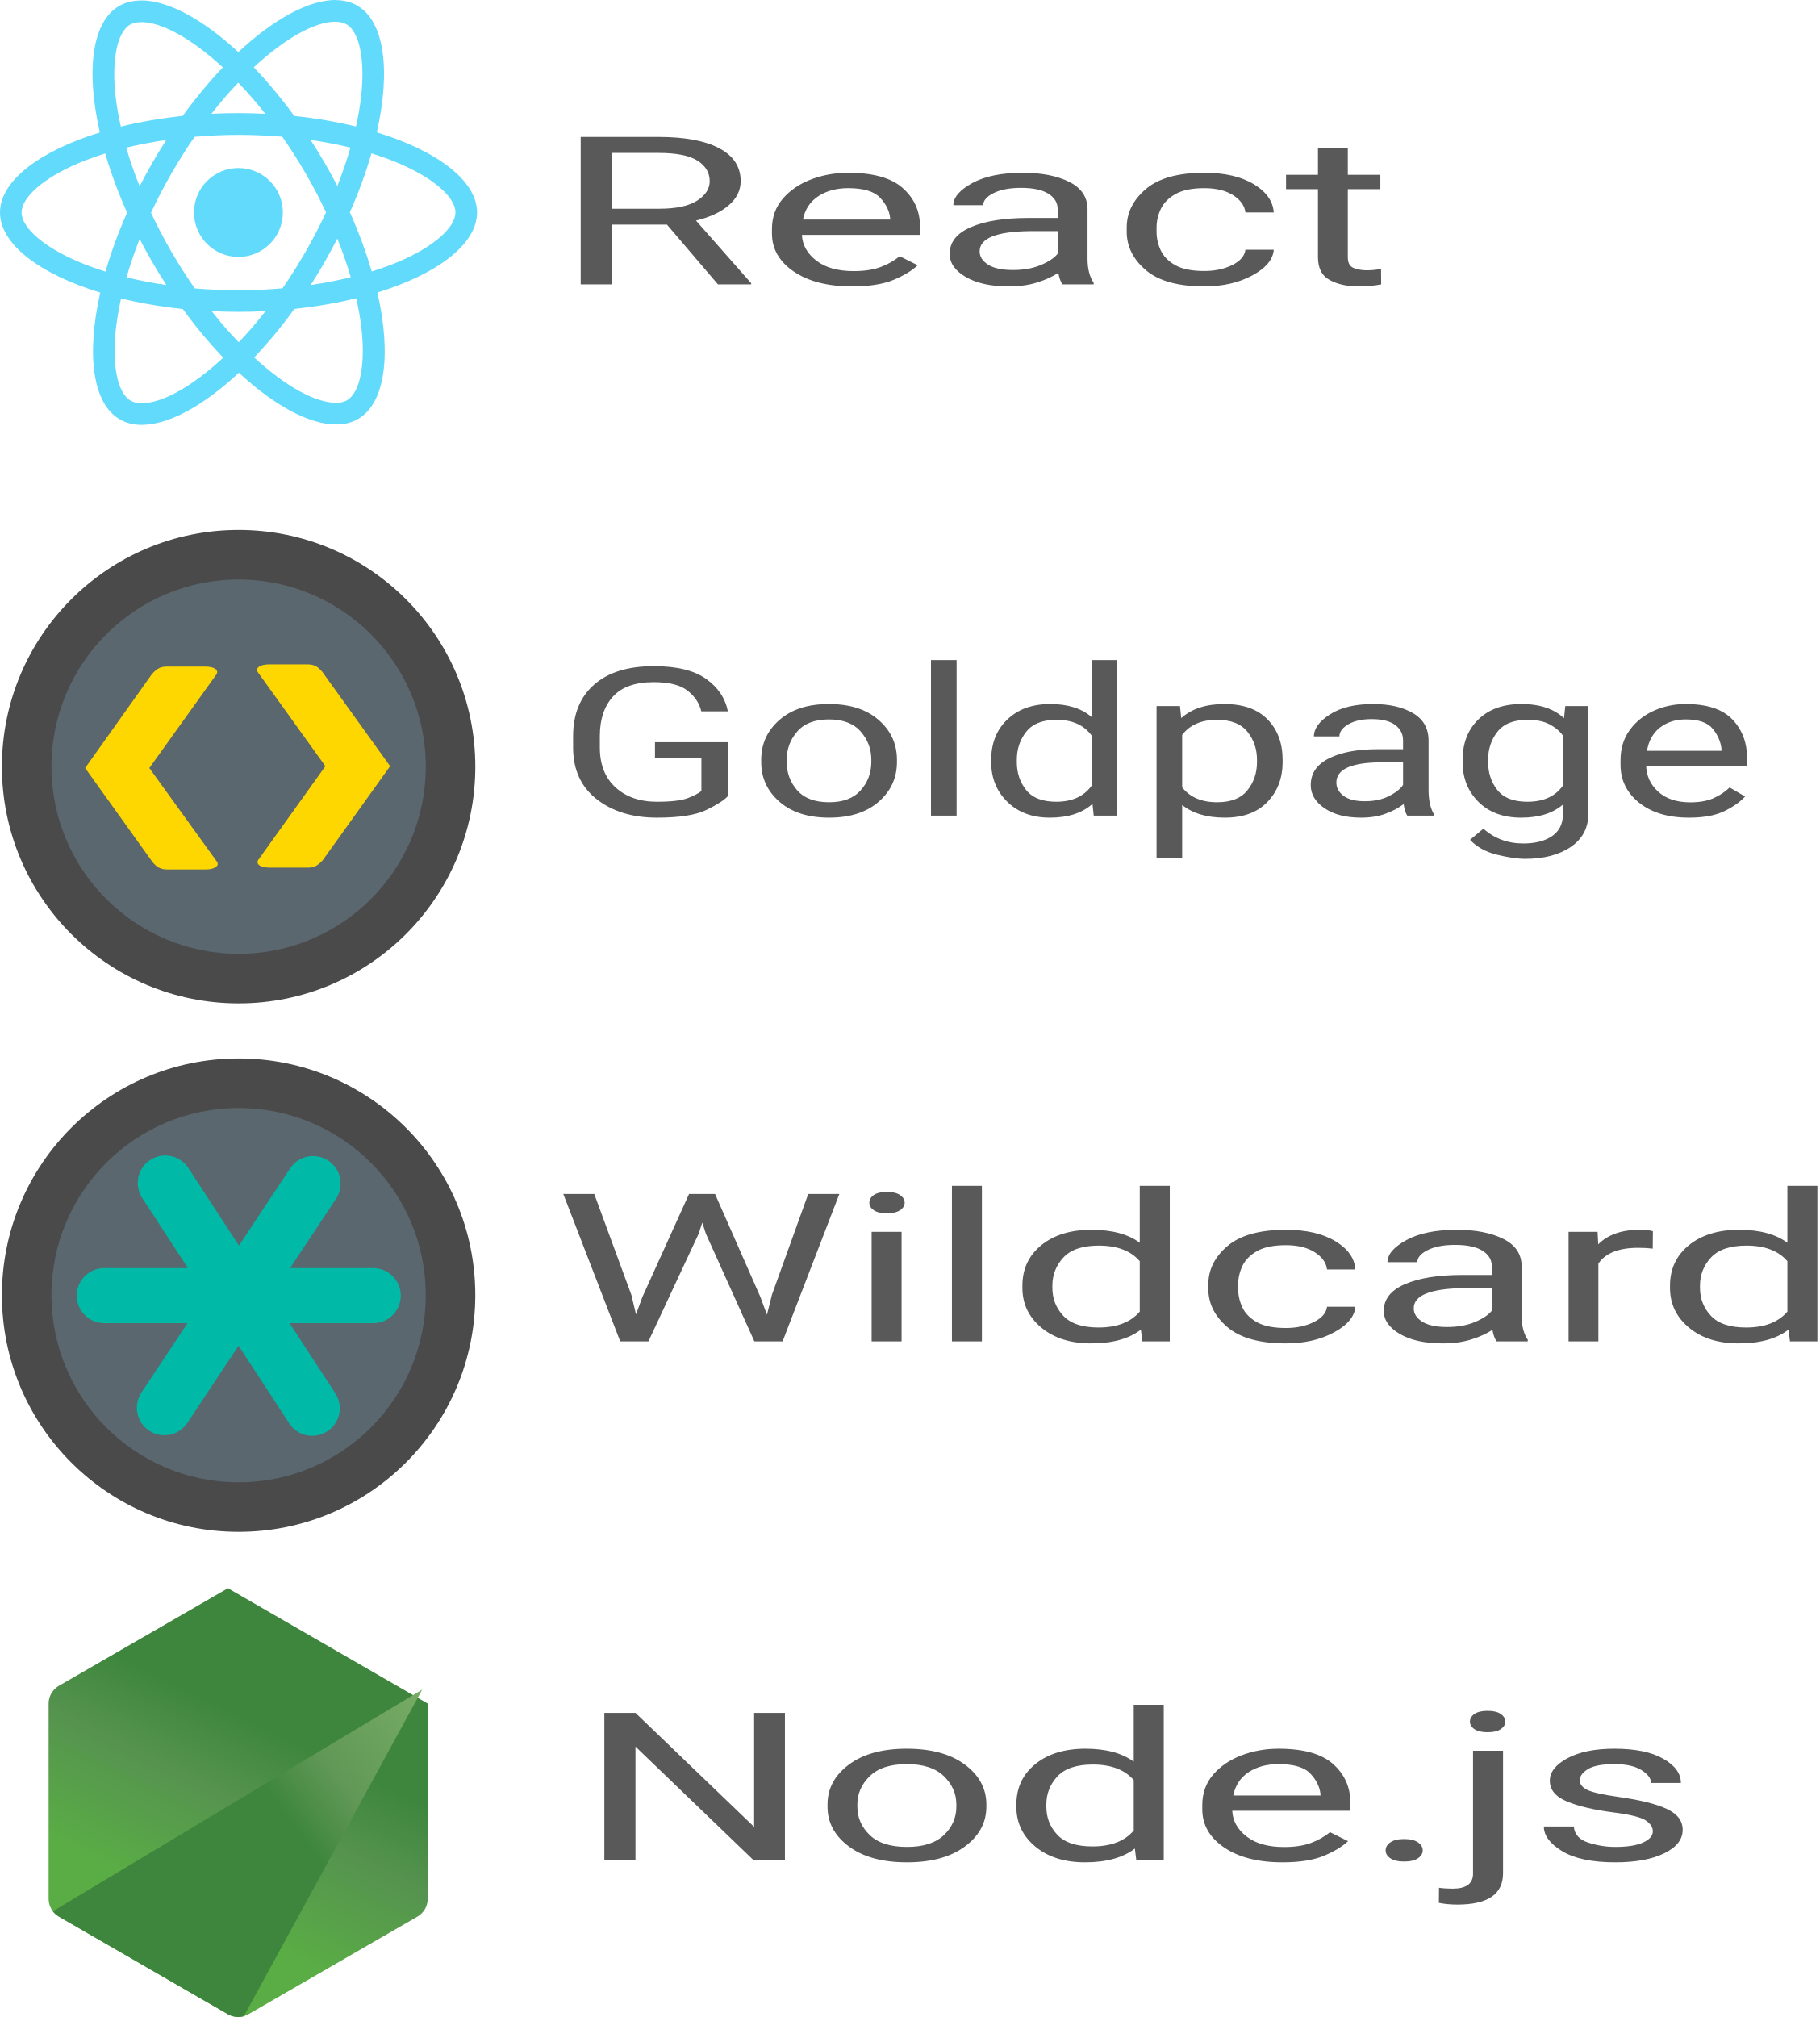
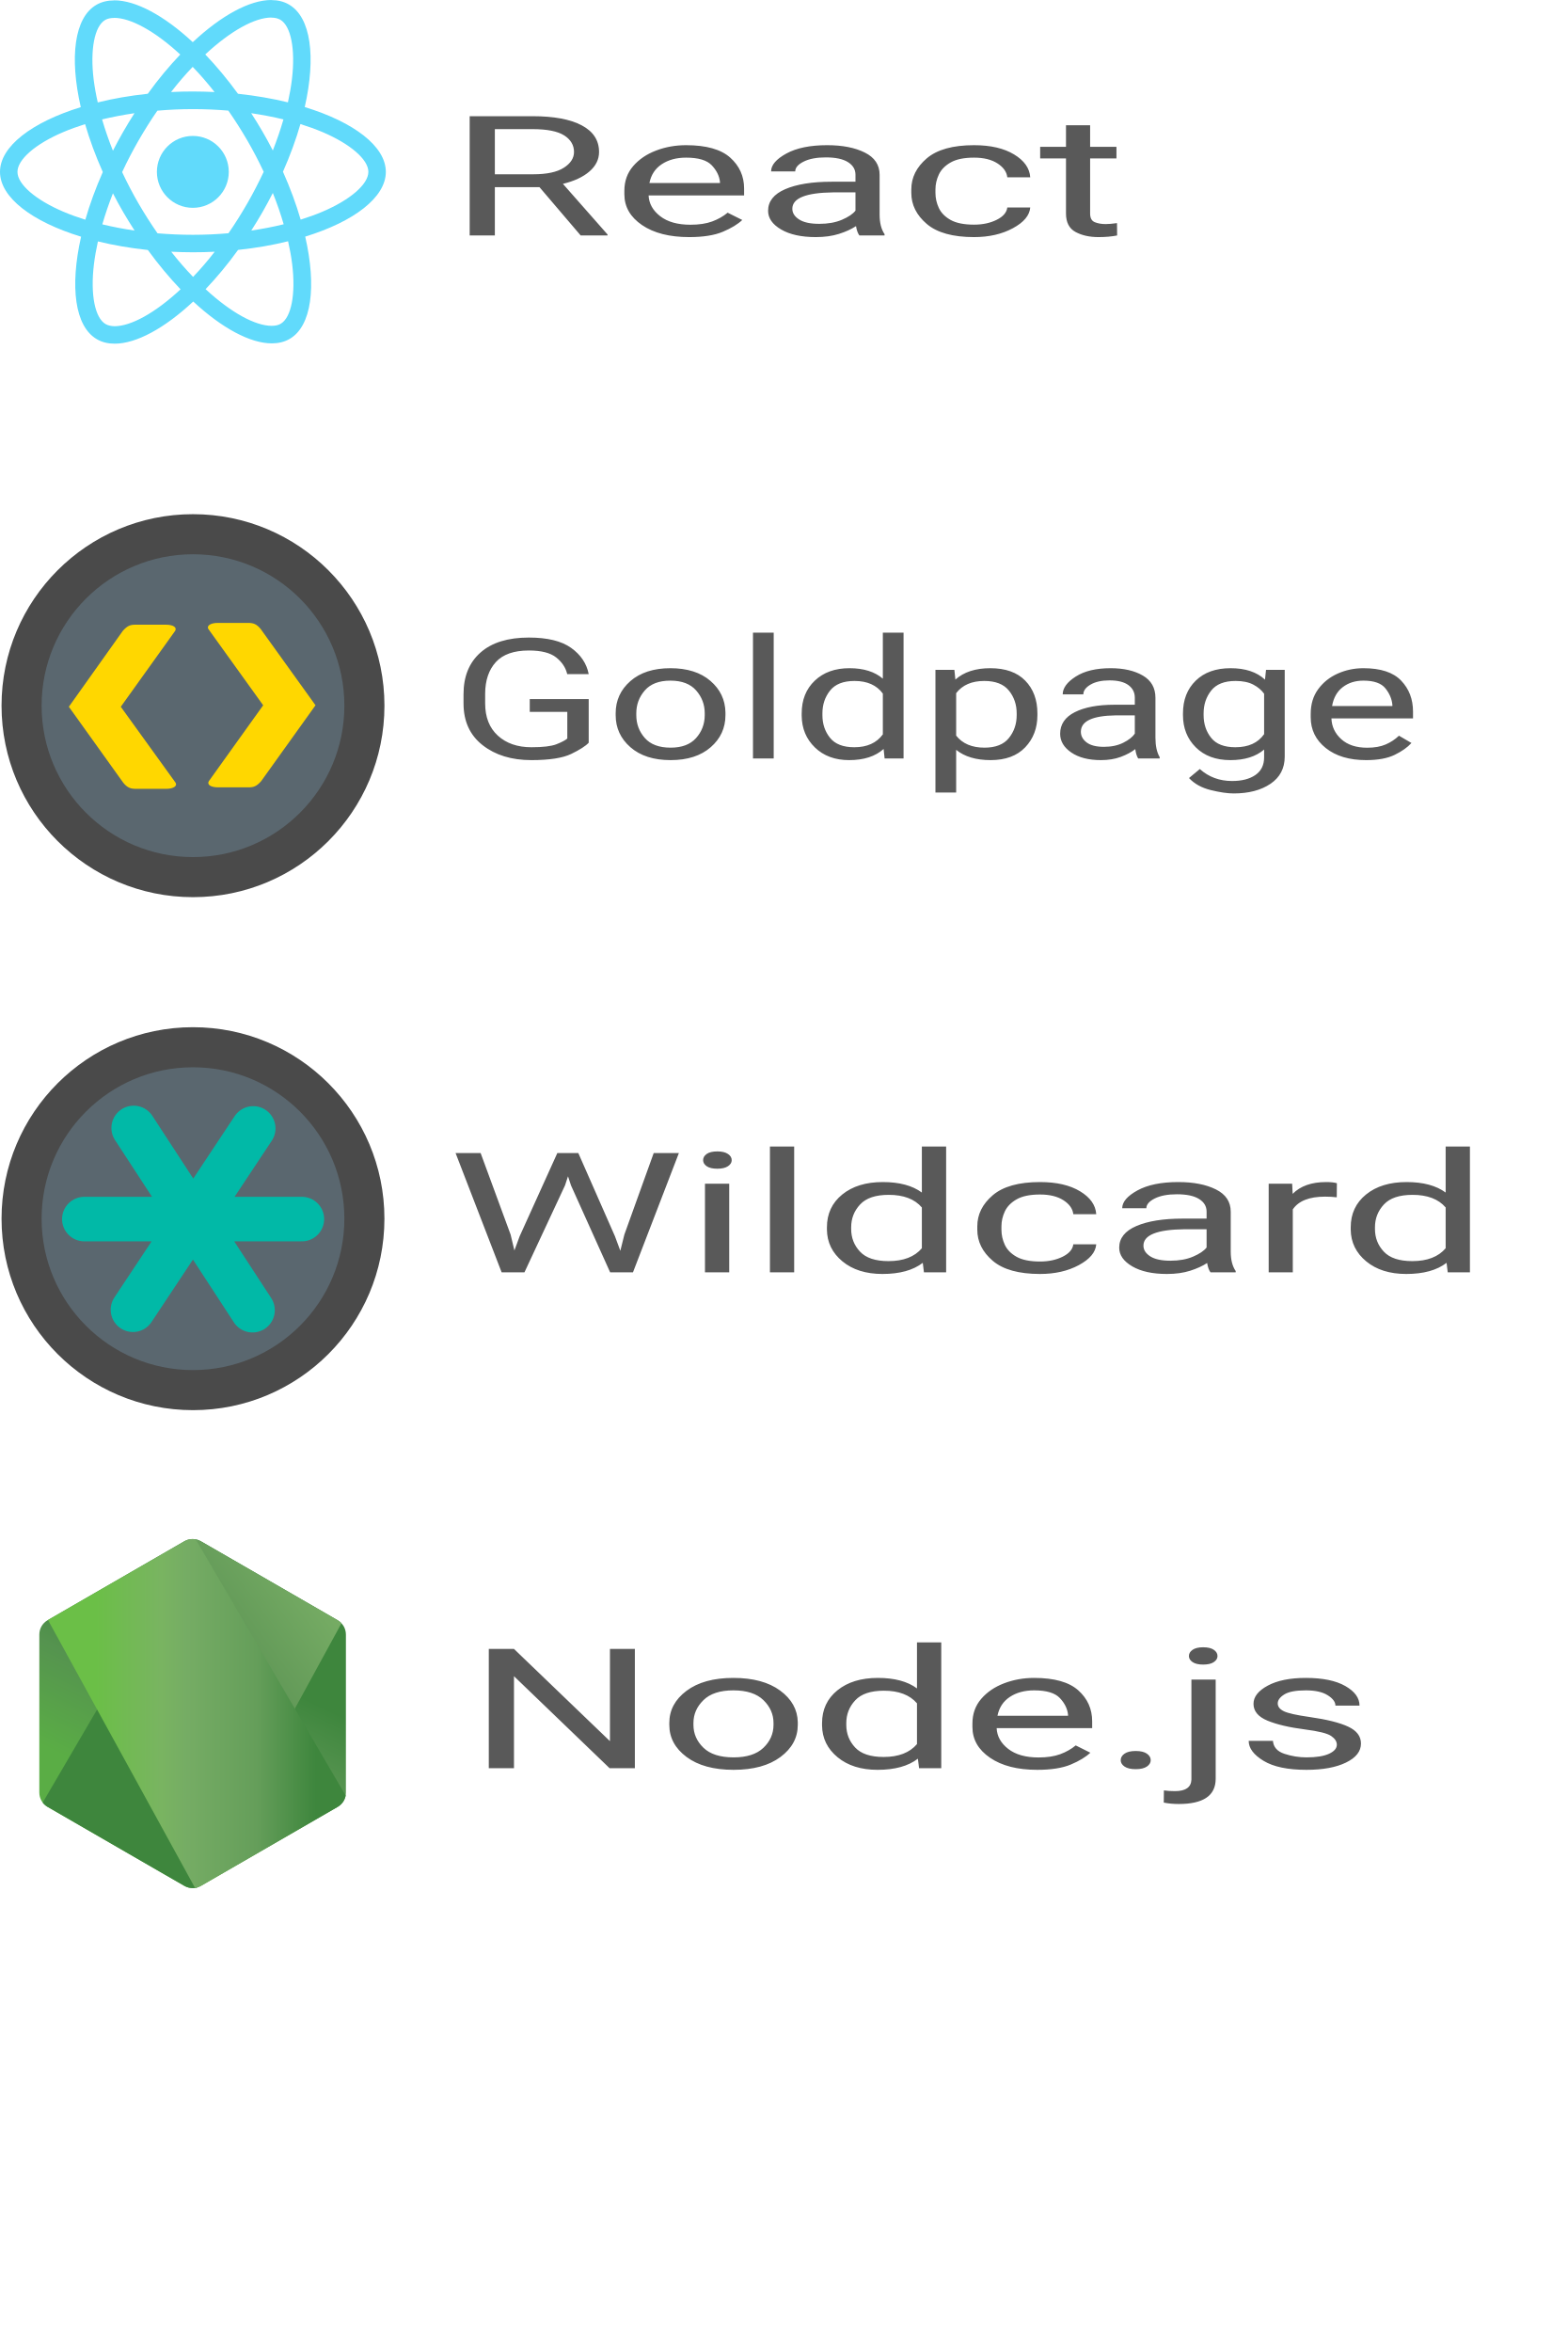
- <svg xmlns="http://www.w3.org/2000/svg" xmlns:xlink="http://www.w3.org/1999/xlink" height="954.11" width="860.84" version="1.1" viewBox="0 0 860.838 954.115">
+ <svg xmlns="http://www.w3.org/2000/svg" xmlns:xlink="http://www.w3.org/1999/xlink" height="1375.4" width="916.93" version="1.1" viewBox="0 0 916.929 1375.394">
  <defs>
-     <symbol id="a">
+     <symbol id="wildcard">
      <g transform="matrix(1.302 0 0 1.302 -.38527 .6823)">
        <circle cx="86.99" style="fill:#4a4a4a" r="86" cy="86" />
        <circle cx="86.99" style="fill:#5a676f" r="68" cy="86" />
        <path style="stroke-linejoin:round;stroke:#01b9a7;stroke-width:20;stroke-linecap:round" d="m38.173 86.179h97.732m-21.85-40.72-54.029 81.441m.321-81.649 53.394 81.857" />
      </g>
-       <text y="169.761" x="207.477" style="font-size:123.81px;font-family:'Segoe UI', Roboto, Oxygen, Ubuntu, Cantarell, 'Fira Sans', 'Droid Sans', 'Helvetica Neue', sans-serif;fill:#595959" transform="scale(1.2619 .79243)">Wildcard</text>
+       <text y="181.761" x="207.477" style="font-size:123.81px;font-family:'Segoe UI', Roboto, Oxygen, Ubuntu, Cantarell, 'Fira Sans', 'Droid Sans', 'Helvetica Neue', sans-serif;fill:#595959" transform="scale(1.2619 .79243)">Wildcard</text>
    </symbol>
-     <symbol id="d">
-       <circle cy="112.66" cx="112.88" r="111.98" style="fill:#4a4a4a" />
-       <circle cy="112.66" cx="112.88" r="88.539" style="fill:#5a676f" />
-       <text font-size="114.45px" style="font-size:114.45px;font-family:'Segoe UI', Roboto, Oxygen, Ubuntu, Cantarell, 'Fira Sans', 'Droid Sans', 'Helvetica Neue', sans-serif;line-height:125%;fill:#595959" transform="scale(1.1665 .85723)" y="138.439" x="225.606">
-         <tspan y="158.439" x="225.606">Goldpage</tspan>
+     <symbol id="goldpage">
+       <circle cy="112.66" cx="112.88" r="111.98" fill="#4a4a4a" />
+       <circle cy="112.66" cx="112.88" r="88.539" fill="#5a676f" />
+       <text font-size="114.45px" transform="scale(1.1665 .85723)" style="line-height:125%" y="138.439" x="225.606" font-family="'Segoe UI', Roboto, Oxygen, Ubuntu, Cantarell, 'Fira Sans', 'Droid Sans', 'Helvetica Neue', sans-serif" fill="#595959">
+         <tspan y="167.439" x="225.606">Goldpage</tspan>
      </text>
-       <g style="fill:#ffd700;shape-rendering:auto" transform="translate(-3.3421)">
-         <path style="color-rendering:auto;color:#000000;isolation:auto;mix-blend-mode:normal;solid-color:#000000;image-rendering:auto" d="m157.27 112.43-31.799 44.394c-1.187 2.057 1.187 3.6 5.458 3.6h17.798c3.085 0 4.746-.686 7.356-3.6l31.799-44.394-32.036-44.566c-2.373-2.914-4.271-3.6-7.356-3.6h-17.798c-4.271 0-6.645 1.714-5.458 3.6l32.036 44.566z" />
-         <path style="color-rendering:auto;color:#000000;isolation:auto;mix-blend-mode:normal;solid-color:#000000;image-rendering:auto" d="m73.993 113.3 31.799-44.394c1.187-2.057-1.187-3.6-5.458-3.6h-17.798c-3.085 0-4.746.686-7.356 3.6l-31.562 44.394 31.799 44.394c2.373 2.914 4.271 3.6 7.356 3.6h17.798c4.271 0 6.645-1.714 5.458-3.6l-32.038-44.39z" />
+       <g shape-rendering="auto" transform="translate(-3.3421)" fill="#ffd700">
+         <path style="isolation:auto;mix-blend-mode:normal" d="m157.27 112.43-31.799 44.394c-1.187 2.057 1.187 3.6 5.458 3.6h17.798c3.085 0 4.746-.686 7.356-3.6l31.799-44.394-32.036-44.566c-2.373-2.914-4.271-3.6-7.356-3.6h-17.798c-4.271 0-6.645 1.714-5.458 3.6l32.036 44.566z" color="#000000" solid-color="#000000" image-rendering="auto" color-rendering="auto" />
+         <path style="isolation:auto;mix-blend-mode:normal" d="m73.993 113.3 31.799-44.394c1.187-2.057-1.187-3.6-5.458-3.6h-17.798c-3.085 0-4.746.686-7.356 3.6l-31.562 44.394 31.799 44.394c2.373 2.914 4.271 3.6 7.356 3.6h17.798c4.271 0 6.645-1.714 5.458-3.6l-32.037-44.394z" color="#000000" solid-color="#000000" image-rendering="auto" color-rendering="auto" />
      </g>
    </symbol>
-     <symbol id="b">
+     <symbol id="react">
      <g transform="translate(-175.7,-78)">
        <path style="fill:#61dafb" d="m666.3 296.5c0-32.5-40.7-63.3-103.1-82.4 14.4-63.6 8-114.2-20.2-130.4-6.5-3.8-14.1-5.6-22.4-5.6v22.3c4.6 0 8.3.9 11.4 2.6 13.6 7.8 19.5 37.5 14.9 75.7-1.1 9.4-2.9 19.3-5.1 29.4-19.6-4.8-41-8.5-63.5-10.9-13.5-18.5-27.5-35.3-41.6-50 32.6-30.3 63.2-46.9 84-46.9v-22.3c-27.5 0-63.5 19.6-99.9 53.6-36.4-33.8-72.4-53.2-99.9-53.2v22.3c20.7 0 51.4 16.5 84 46.6-14 14.7-28 31.4-41.3 49.9-22.6 2.4-44 6.1-63.6 11-2.3-10-4-19.7-5.2-29-4.7-38.2 1.1-67.9 14.6-75.8 3-1.8 6.9-2.6 11.5-2.6v-22.3c-8.4 0-16 1.8-22.6 5.6-28.1 16.2-34.4 66.7-19.9 130.1-62.2 19.2-102.7 49.9-102.7 82.3 0 32.5 40.7 63.3 103.1 82.4-14.4 63.6-8 114.2 20.2 130.4 6.5 3.8 14.1 5.6 22.5 5.6 27.5 0 63.5-19.6 99.9-53.6 36.4 33.8 72.4 53.2 99.9 53.2 8.4 0 16-1.8 22.6-5.6 28.1-16.2 34.4-66.7 19.9-130.1 62-19.1 102.5-49.9 102.5-82.3zm-130.2-66.7c-3.7 12.9-8.3 26.2-13.5 39.5-4.1-8-8.4-16-13.1-24-4.6-8-9.5-15.8-14.4-23.4 14.2 2.1 27.9 4.7 41 7.9zm-45.8 106.5c-7.8 13.5-15.8 26.3-24.1 38.2-14.9 1.3-30 2-45.2 2-15.1 0-30.2-.7-45-1.9-8.3-11.9-16.4-24.6-24.2-38-7.6-13.1-14.5-26.4-20.8-39.8 6.2-13.4 13.2-26.8 20.7-39.9 7.8-13.5 15.8-26.3 24.1-38.2 14.9-1.3 30-2 45.2-2 15.1 0 30.2.7 45 1.9 8.3 11.9 16.4 24.6 24.2 38 7.6 13.1 14.5 26.4 20.8 39.8-6.3 13.4-13.2 26.8-20.7 39.9zm32.3-13c5.4 13.4 10 26.8 13.8 39.8-13.1 3.2-26.9 5.9-41.2 8 4.9-7.7 9.8-15.6 14.4-23.7 4.6-8 8.9-16.1 13-24.1zm-101.4 106.7c-9.3-9.6-18.6-20.3-27.8-32 9 .4 18.2.7 27.5.7 9.4 0 18.7-.2 27.8-.7-9 11.7-18.3 22.4-27.5 32zm-74.4-58.9c-14.2-2.1-27.9-4.7-41-7.9 3.7-12.9 8.3-26.2 13.5-39.5 4.1 8 8.4 16 13.1 24s9.5 15.8 14.4 23.4zm73.9-208.1c9.3 9.6 18.6 20.3 27.8 32-9-.4-18.2-.7-27.5-.7-9.4 0-18.7.2-27.8.7 9-11.7 18.3-22.4 27.5-32zm-74 58.9c-4.9 7.7-9.8 15.6-14.4 23.7-4.6 8-8.9 16-13 24-5.4-13.4-10-26.8-13.8-39.8 13.1-3.1 26.9-5.8 41.2-7.9zm-90.5 125.2c-35.4-15.1-58.3-34.9-58.3-50.6s22.9-35.6 58.3-50.6c8.6-3.7 18-7 27.7-10.1 5.7 19.6 13.2 40 22.5 60.9-9.2 20.8-16.6 41.1-22.2 60.6-9.9-3.1-19.3-6.5-28-10.2zm53.8 142.9c-13.6-7.8-19.5-37.5-14.9-75.7 1.1-9.4 2.9-19.3 5.1-29.4 19.6 4.8 41 8.5 63.5 10.9 13.5 18.5 27.5 35.3 41.6 50-32.6 30.3-63.2 46.9-84 46.9-4.5-.1-8.3-1-11.3-2.7zm237.2-76.2c4.7 38.2-1.1 67.9-14.6 75.8-3 1.8-6.9 2.6-11.5 2.6-20.7 0-51.4-16.5-84-46.6 14-14.7 28-31.4 41.3-49.9 22.6-2.4 44-6.1 63.6-11 2.3 10.1 4.1 19.8 5.2 29.1zm38.5-66.7c-8.6 3.7-18 7-27.7 10.1-5.7-19.6-13.2-40-22.5-60.9 9.2-20.8 16.6-41.1 22.2-60.6 9.9 3.1 19.3 6.5 28.1 10.2 35.4 15.1 58.3 34.9 58.3 50.6-.1 15.7-23 35.6-58.4 50.6z" />
        <polygon style="fill:#61dafb" points="320.8 78.4" />
        <circle cy="296.5" cx="420.9" r="45.7" style="fill:#61dafb" />
        <polygon style="fill:#61dafb" points="520.5 78.1" />
      </g>
    </symbol>
-     <symbol id="c">
+     <symbol id="nodejs">
      <g data-name="Layer 2">
        <g data-name="Layer 1">
-           <path style="fill:url(#g)" d="m201.98 3.074-190.47 109.94a22.988 22.988 0 0 0 -11.51 19.92v220.03a22.982 22.982 0 0 0 11.511 19.92l190.49 110.03a23.061 23.061 0 0 0 23.013 0l190.46-110.02a23.04 23.04 0 0 0 11.483 -19.92v-220.03" />
-           <path style="fill:url(#f)" d="m4.72 366.94a23.043 23.043 0 0 0 6.782 5.95l163.39 94.378 27.217 15.643a23.089 23.089 0 0 0 13.265 3.007 23.559 23.559 0 0 0 4.521 -.828l200.89-367.84" />
-           <path style="fill:url(#e)" d="m211.19.127" />
+           <path d="m201.98 3.074-190.47 109.94a22.988 22.988 0 0 0 -11.51 19.92v220.04a22.982 22.982 0 0 0 11.511 19.92l190.49 110.02a23.061 23.061 0 0 0 23.013 0l190.46-110.02a23.04 23.04 0 0 0 11.483 -19.92v-220.04a22.988 22.988 0 0 0 -11.528 -19.92l-190.43-109.94a23.157 23.157 0 0 0 -23.058 0" fill="url(#ab264d35-0f98-4bb3-85a2-8ab15264d25d)" />
+           <path d="m4.72 366.94a23.043 23.043 0 0 0 6.782 5.95l163.39 94.378 27.217 15.643a23.089 23.089 0 0 0 13.265 3.007 23.559 23.559 0 0 0 4.521 -.828l200.89-367.84a22.792 22.792 0 0 0 -5.353 -4.25l-124.72-72.021-65.93-37.932a24 24 0 0 0 -5.968 -2.4z" fill="url(#b)" />
+           <path d="m211.19.127a23.236 23.236 0 0 0 -9.2 2.947l-189.93 109.63 204.8 373.03a22.845 22.845 0 0 0 8.183 -2.822l190.48-110.02a23.084 23.084 0 0 0 11.122 -15.715l-208.78-356.68a23.907 23.907 0 0 0 -4.66 -.459q-.95 0-1.9.09" fill="url(#a)" />
        </g>
      </g>
    </symbol>
-     <linearGradient id="g" y2="441.05" gradientUnits="userSpaceOnUse" x2="116.43" y1="44.907" x1="310.5">
+     <linearGradient id="ab264d35-0f98-4bb3-85a2-8ab15264d25d" y2="441.05" gradientUnits="userSpaceOnUse" x2="116.43" y1="44.907" x1="310.5">
      <stop stop-color="#3e863d" offset=".3" />
      <stop stop-color="#55934f" offset=".5" />
      <stop stop-color="#5aad45" offset=".8" />
    </linearGradient>
-     <linearGradient id="f" y2="102.11" gradientUnits="userSpaceOnUse" x2="409.58" y1="389.4" x1="21.339">
+     <linearGradient id="b" y2="102.11" gradientUnits="userSpaceOnUse" x2="409.58" y1="389.4" x1="21.339">
      <stop stop-color="#3e863d" offset=".57" />
      <stop stop-color="#619857" offset=".72" />
      <stop stop-color="#76ac64" offset="1" />
    </linearGradient>
-     <linearGradient id="e" y2="242.89" gradientUnits="userSpaceOnUse" x2="426.64" y1="242.89" x1="12.058">
+     <linearGradient id="a" y2="242.89" gradientUnits="userSpaceOnUse" x2="426.64" y1="242.89" x1="12.058">
      <stop stop-color="#6bbf47" offset=".16" />
      <stop stop-color="#79b461" offset=".38" />
      <stop stop-color="#75ac64" offset=".47" />
      <stop stop-color="#659e5a" offset=".7" />
      <stop stop-color="#3e863d" offset=".9" />
    </linearGradient>
  </defs>
-   <use xlink:href="#b" transform="scale(.46)" height="100%" width="100%" y="0" x="0" />
-   <text y="169.761" x="207.477" style="font-size:123.81px;font-family:'Segoe UI', Roboto, Oxygen, Ubuntu, Cantarell, 'Fira Sans', 'Droid Sans', 'Helvetica Neue', sans-serif;fill:#595959" transform="scale(1.2619 .79243)">React</text>
-   <use xlink:href="#d" height="100%" width="100%" y="250" x="0" />
-   <use xlink:href="#a" height="100%" width="100%" y="500" x="0" />
-   <g transform="translate(23,750)">
-     <use xlink:href="#c" transform="scale(.42)" height="100%" width="100%" y="0" x="0" />
-     <g transform="translate(250,130)">
+   <use y="000" xlink:href="#react" transform="scale(.46)" />
+   <text y="173.761" x="207.477" style="font-size:123.81px;font-family:'Segoe UI', Roboto, Oxygen, Ubuntu, Cantarell, 'Fira Sans', 'Droid Sans', 'Helvetica Neue', sans-serif;fill:#595959" transform="scale(1.2619 .79243)">React</text>
+   <use y="300" xlink:href="#goldpage" />
+   <use y="600" xlink:href="#wildcard" />
+   <g transform="translate(23 900)">
+     <use y="000" xlink:href="#nodejs" transform="scale(.42)" />
+     <g transform="translate(250 134)">
      <text style="font-size:123.81px;font-family:'Segoe UI', Roboto, Oxygen, Ubuntu, Cantarell, 'Fira Sans', 'Droid Sans', 'Helvetica Neue', sans-serif;fill:#595959" transform="scale(1.2619 .79243)">Node.js</text>
    </g>
  </g>
</svg>
